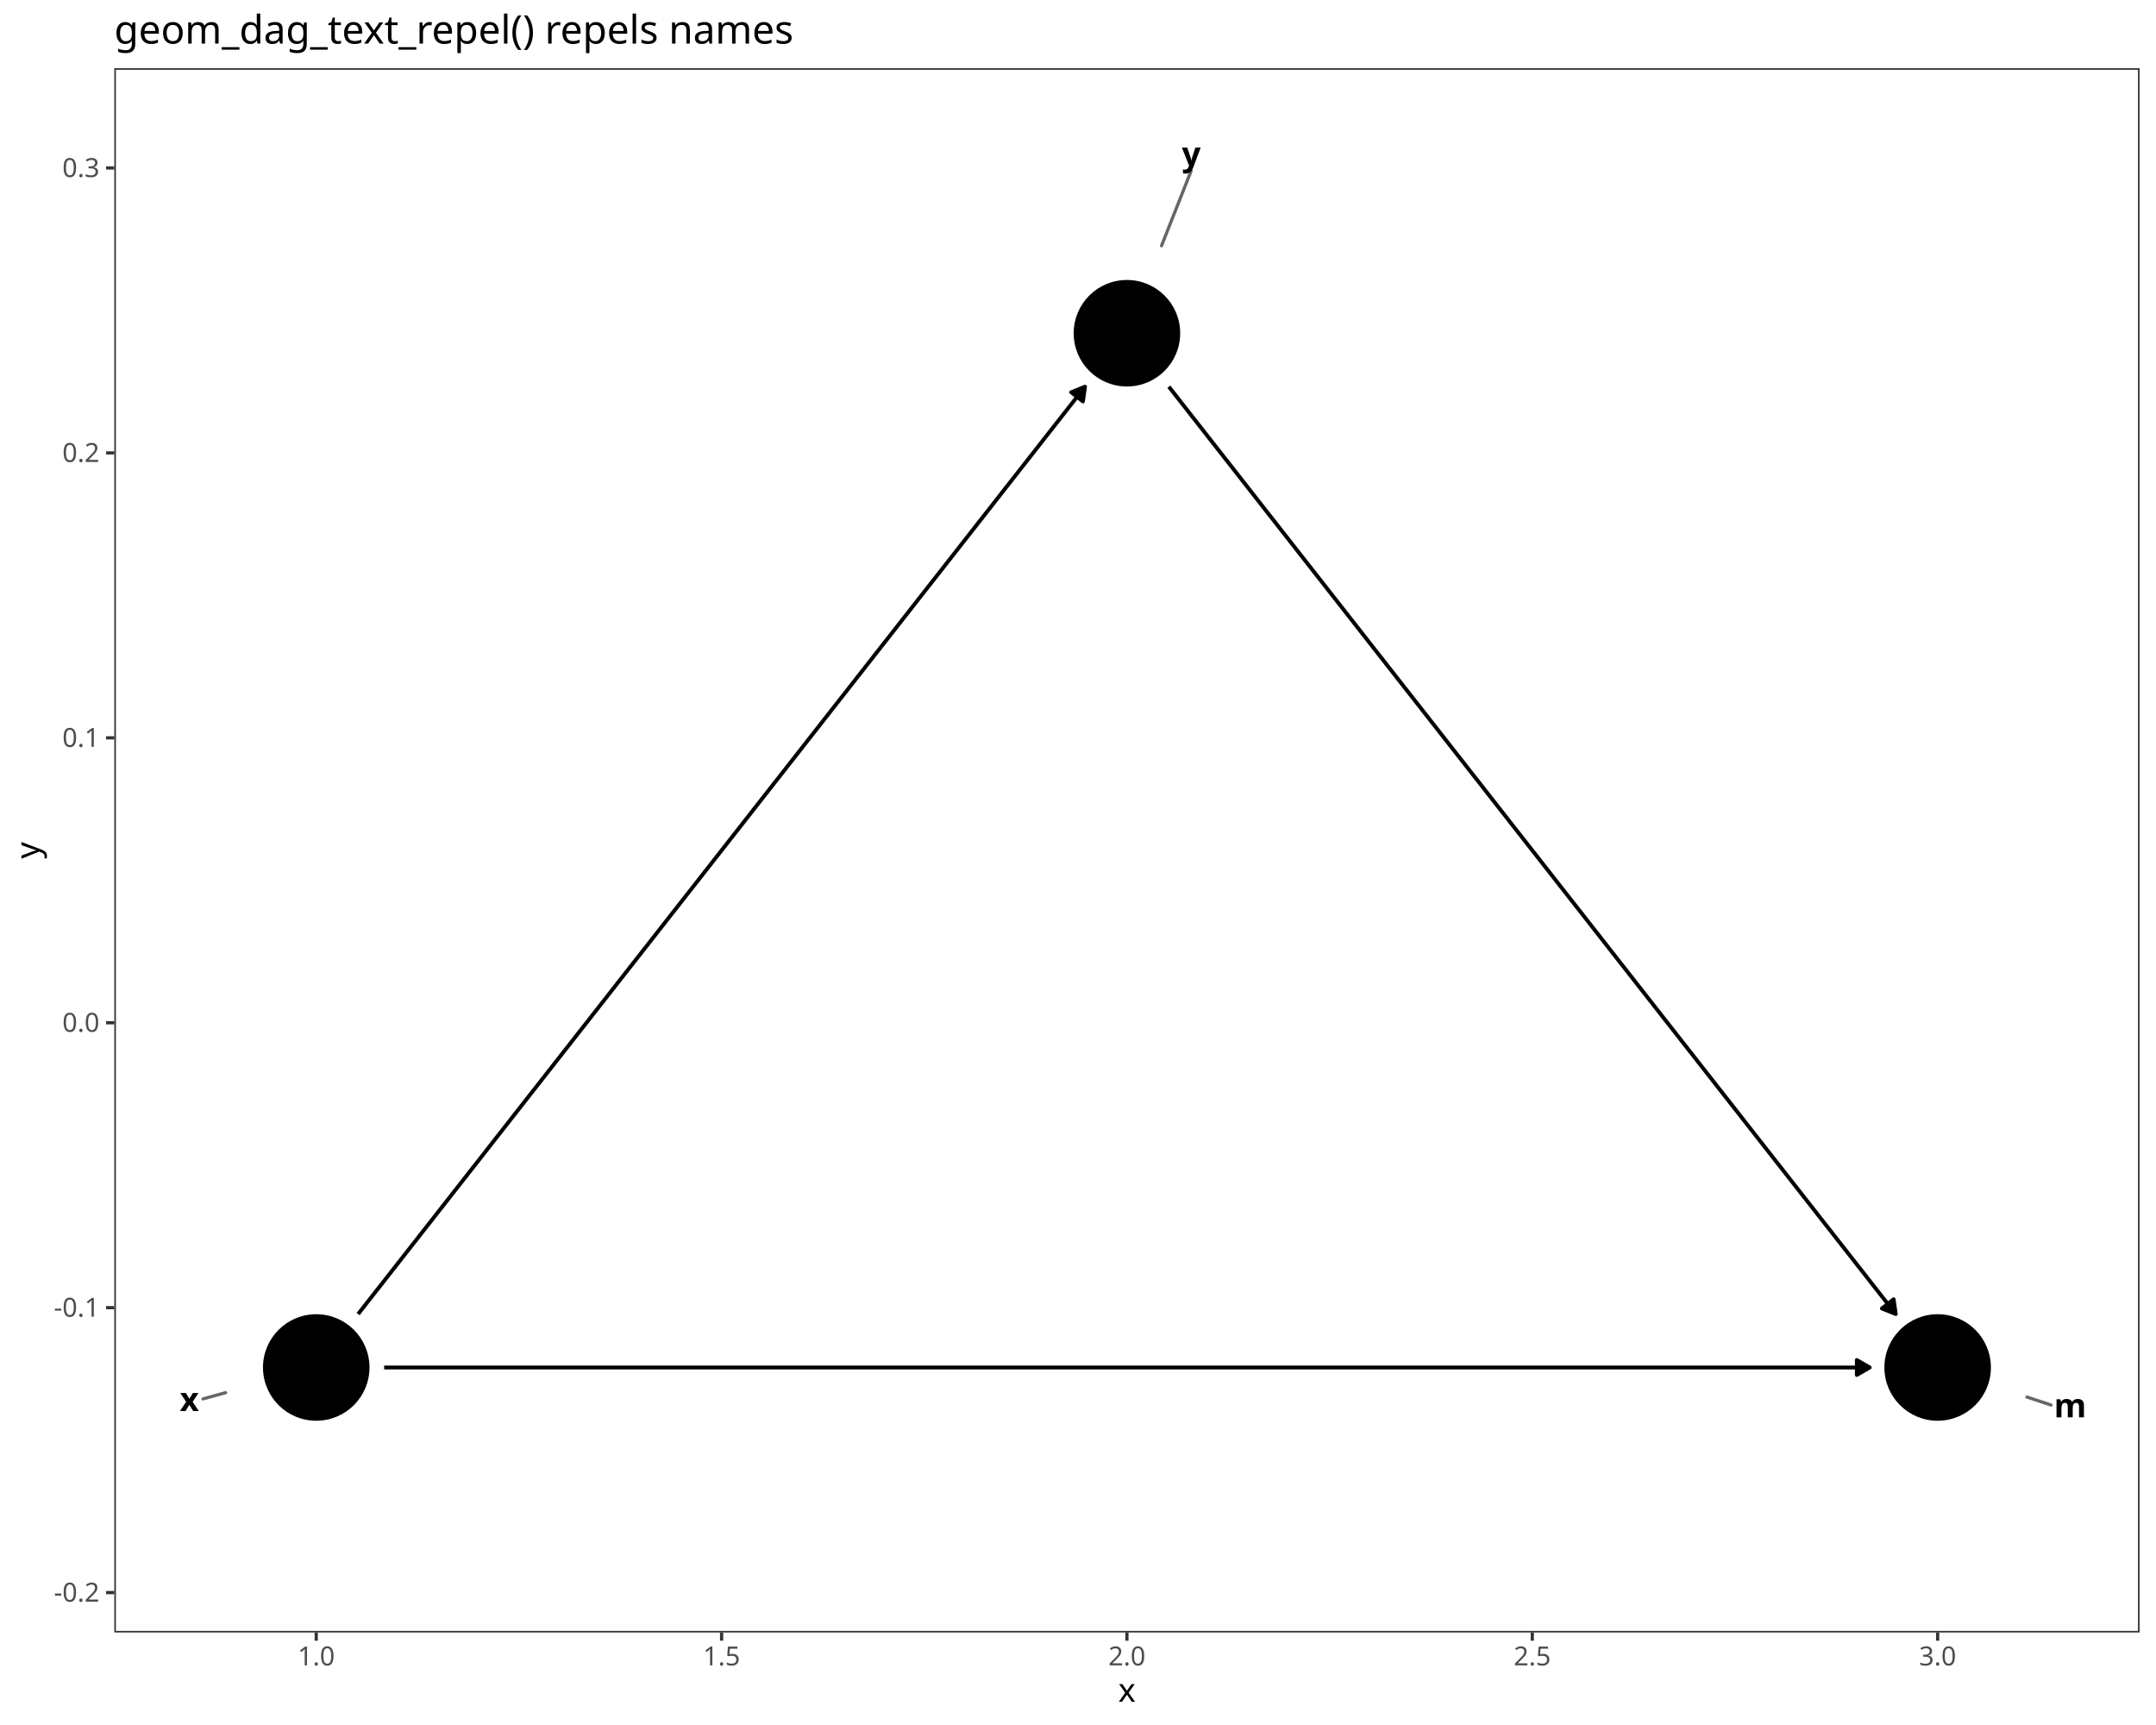
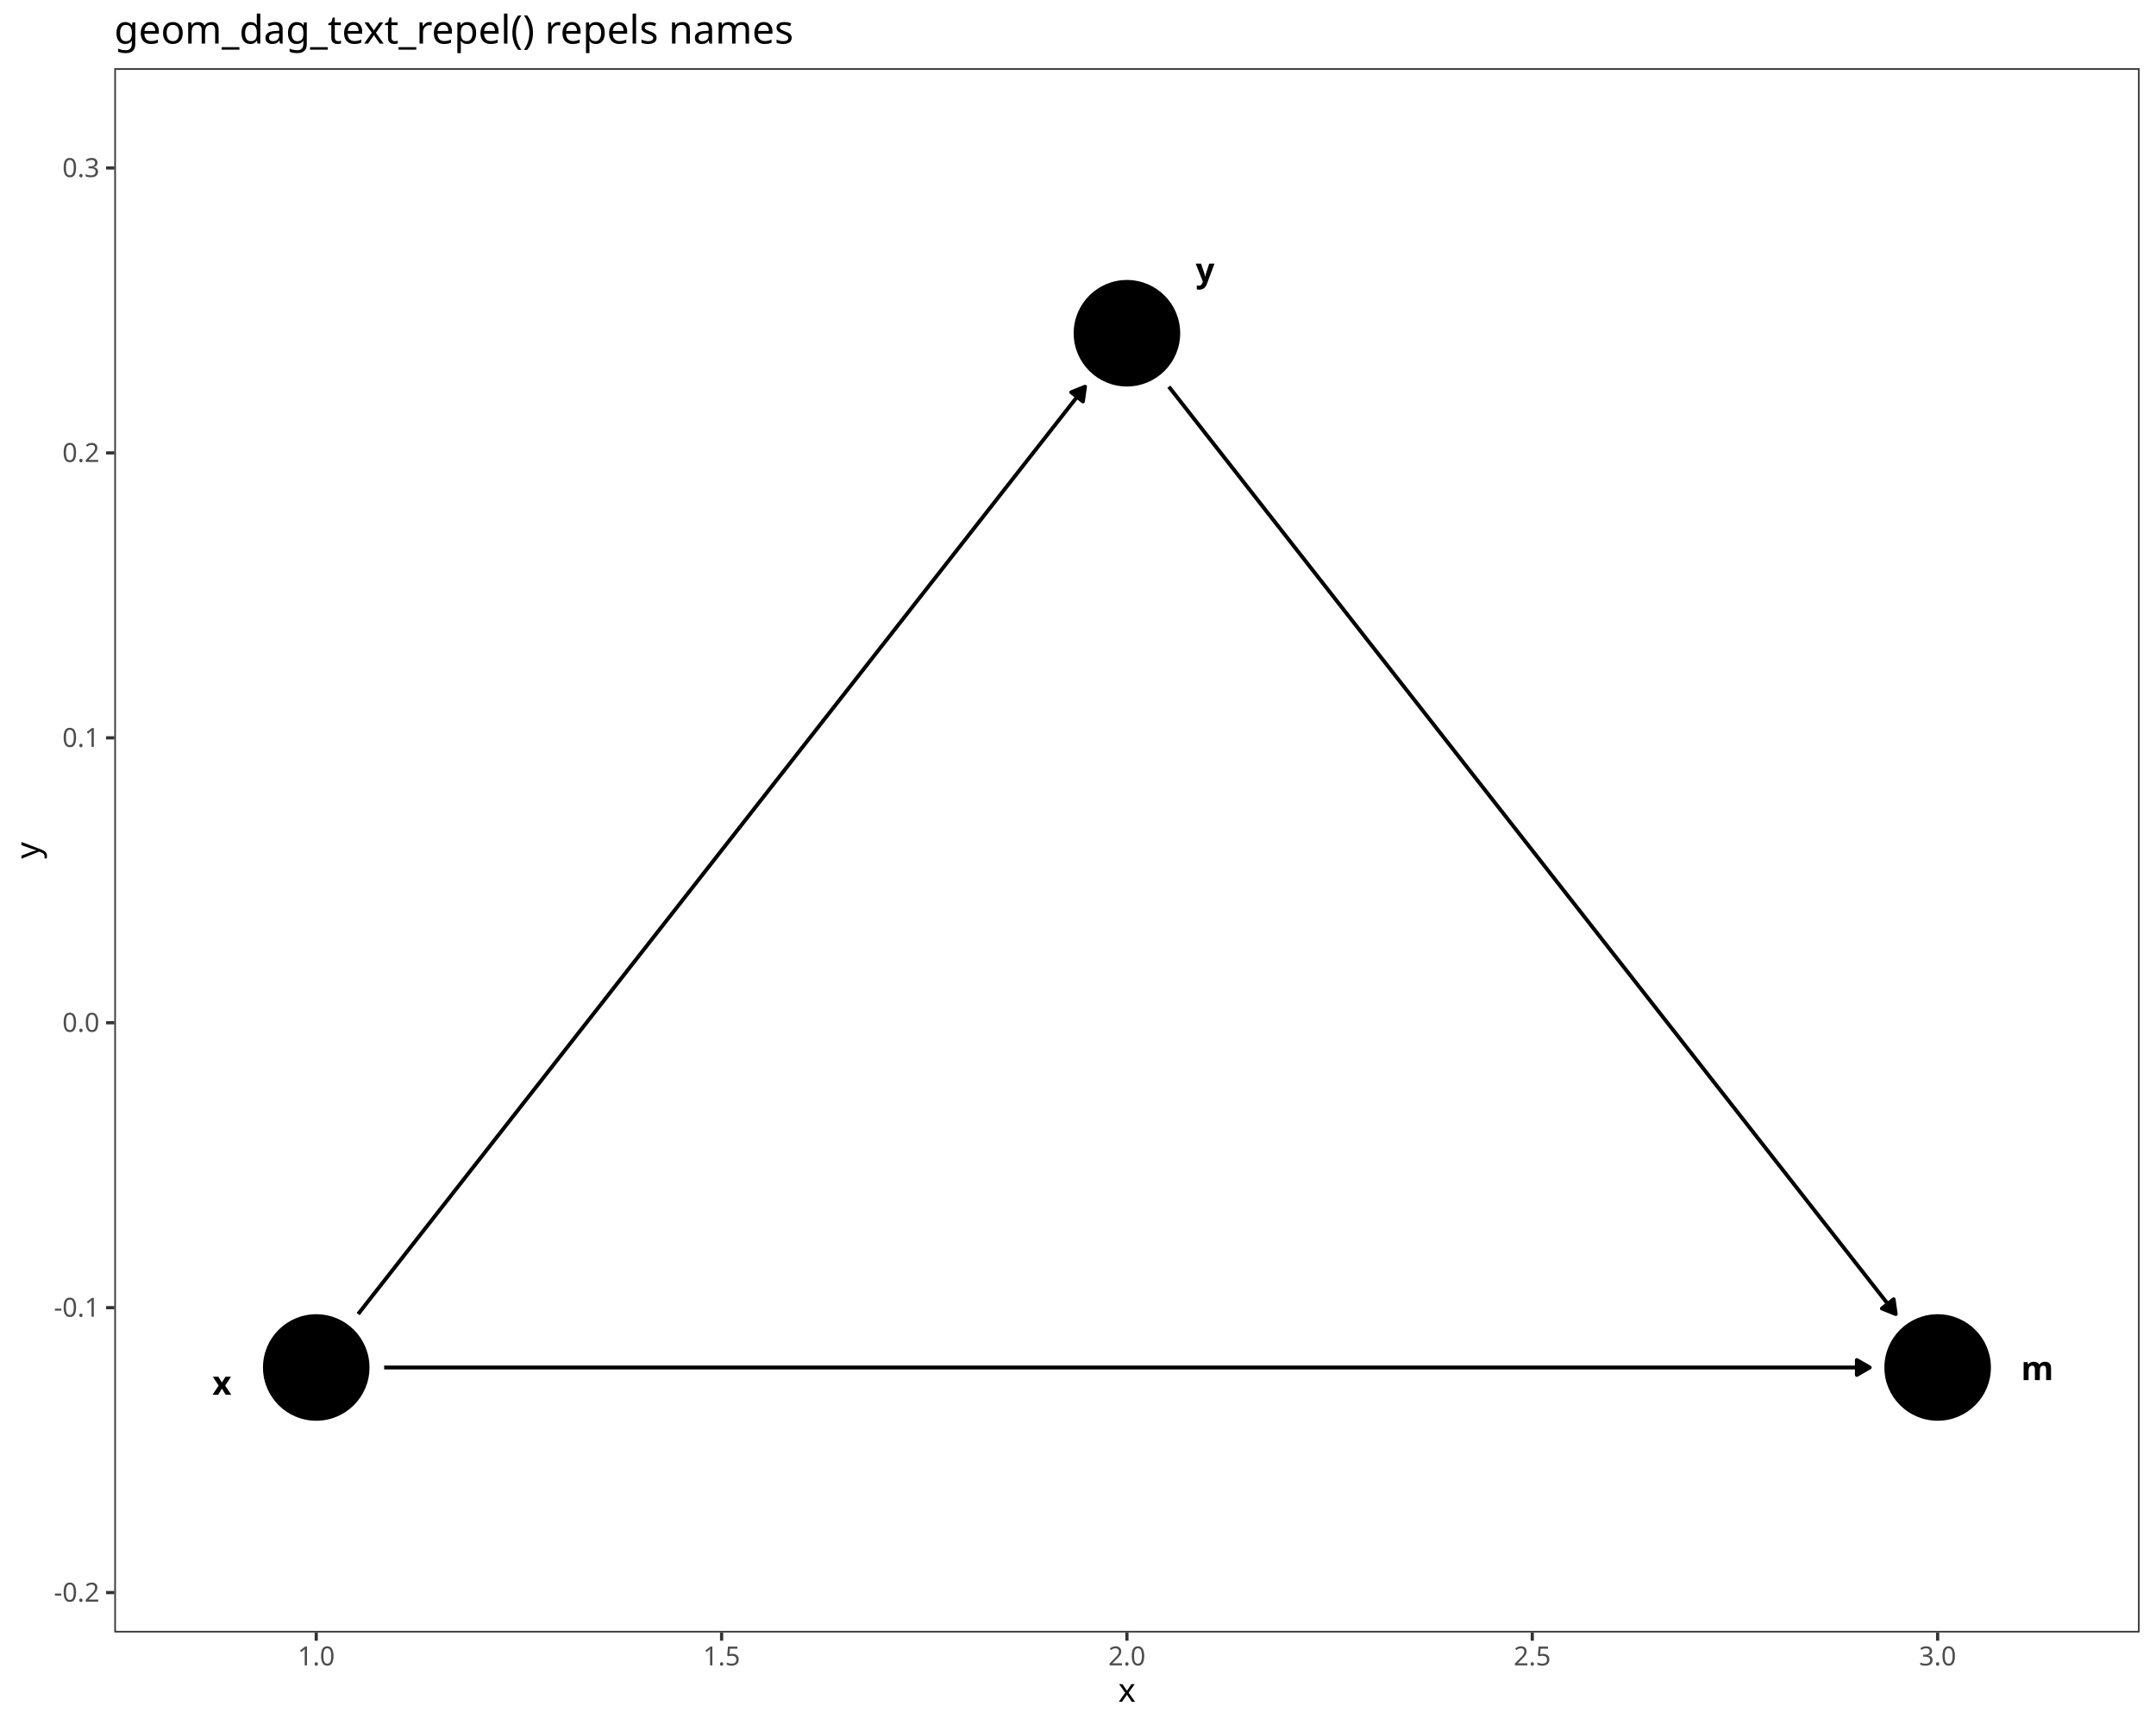
<svg xmlns="http://www.w3.org/2000/svg" class="svglite" data-engine-version="2.0" width="720.00pt" height="576.00pt" viewBox="0 0 720.00 576.00">
  <defs>
    <style type="text/css">
    .svglite line, .svglite polyline, .svglite polygon, .svglite path, .svglite rect, .svglite circle {
      fill: none;
      stroke: #000000;
      stroke-linecap: round;
      stroke-linejoin: round;
      stroke-miterlimit: 10.00;
    }
  </style>
  </defs>
  <rect width="100%" height="100%" style="stroke: none; fill: #FFFFFF;" />
  <defs>
    <clipPath id="cpMC4wMHw3MjAuMDB8MC4wMHw1NzYuMDA=">
      <rect x="0.00" y="0.00" width="720.00" height="576.00" />
    </clipPath>
  </defs>
  <g clip-path="url(#cpMC4wMHw3MjAuMDB8MC4wMHw1NzYuMDA=)">
    <rect x="0.00" y="0.00" width="720.00" height="576.00" style="stroke-width: 1.07; stroke: #FFFFFF; fill: #FFFFFF;" />
  </g>
  <defs>
    <clipPath id="cpMzguMTd8NzE0LjUyfDIyLjc4fDU0NS4xMQ==">
      <rect x="38.17" y="22.78" width="676.35" height="522.33" />
    </clipPath>
  </defs>
  <g clip-path="url(#cpMzguMTd8NzE0LjUyfDIyLjc4fDU0NS4xMQ==)">
    <rect x="38.17" y="22.78" width="676.35" height="522.33" style="stroke-width: 1.07; stroke: none; fill: #FFFFFF;" />
    <polyline points="128.29,456.62 132.96,456.62 138.43,456.62 143.90,456.62 149.37,456.62 154.84,456.62 160.31,456.62 165.77,456.62 171.24,456.62 176.71,456.62 182.18,456.62 187.65,456.62 193.12,456.62 198.59,456.62 204.06,456.62 209.53,456.62 215.00,456.62 220.47,456.62 225.94,456.62 231.41,456.62 236.88,456.62 242.35,456.62 247.81,456.62 253.28,456.62 258.75,456.62 264.22,456.62 269.69,456.62 275.16,456.62 280.63,456.62 286.10,456.62 291.57,456.62 297.04,456.62 302.51,456.62 307.98,456.62 313.45,456.62 318.92,456.62 324.39,456.62 329.86,456.62 335.32,456.62 340.79,456.62 346.26,456.62 351.73,456.62 357.20,456.62 362.67,456.62 368.14,456.62 373.61,456.62 379.08,456.62 384.55,456.62 390.02,456.62 395.49,456.62 400.96,456.62 406.43,456.62 411.90,456.62 417.36,456.62 422.83,456.62 428.30,456.62 433.77,456.62 439.24,456.62 444.71,456.62 450.18,456.62 455.65,456.62 461.12,456.62 466.59,456.62 472.06,456.62 477.53,456.62 483.00,456.62 488.47,456.62 493.94,456.62 499.40,456.62 504.87,456.62 510.34,456.62 515.81,456.62 521.28,456.62 526.75,456.62 532.22,456.62 537.69,456.62 543.16,456.62 548.63,456.62 554.10,456.62 559.57,456.62 565.04,456.62 570.51,456.62 575.98,456.62 581.45,456.62 586.91,456.62 592.38,456.62 597.85,456.62 603.32,456.62 608.79,456.62 614.26,456.62 619.73,456.62 624.40,456.62 " style="stroke-width: 1.28; stroke-linecap: butt;" />
    <polygon points="620.09,459.11 624.40,456.62 620.09,454.13 " style="stroke-width: 1.28; stroke-linecap: butt; fill: #000000;" />
    <polyline points="119.60,438.78 122.02,435.69 124.75,432.20 127.49,428.72 130.22,425.23 132.96,421.74 135.69,418.25 138.43,414.76 141.16,411.27 143.90,407.79 146.63,404.30 149.37,400.81 152.10,397.32 154.84,393.83 157.57,390.34 160.31,386.86 163.04,383.37 165.77,379.88 168.51,376.39 171.24,372.90 173.98,369.41 176.71,365.92 179.45,362.44 182.18,358.95 184.92,355.46 187.65,351.97 190.39,348.48 193.12,344.99 195.86,341.51 198.59,338.02 201.33,334.53 204.06,331.04 206.79,327.55 209.53,324.06 212.26,320.58 215.00,317.09 217.73,313.60 220.47,310.11 223.20,306.62 225.94,303.13 228.67,299.65 231.41,296.16 234.14,292.67 236.88,289.18 239.61,285.69 242.35,282.20 245.08,278.72 247.81,275.23 250.55,271.74 253.28,268.25 256.02,264.76 258.75,261.27 261.49,257.79 264.22,254.30 266.96,250.81 269.69,247.32 272.43,243.83 275.16,240.34 277.90,236.85 280.63,233.37 283.37,229.88 286.10,226.39 288.84,222.90 291.57,219.41 294.30,215.92 297.04,212.44 299.77,208.95 302.51,205.46 305.24,201.97 307.98,198.48 310.71,194.99 313.45,191.51 316.18,188.02 318.92,184.53 321.65,181.04 324.39,177.55 327.12,174.06 329.86,170.58 332.59,167.09 335.32,163.60 338.06,160.11 340.79,156.62 343.53,153.13 346.26,149.65 349.00,146.16 351.73,142.67 354.47,139.18 357.20,135.69 359.94,132.20 362.35,129.12 " style="stroke-width: 1.28; stroke-linecap: butt;" />
    <polygon points="361.65,134.05 362.35,129.12 357.73,130.98 " style="stroke-width: 1.28; stroke-linecap: butt; fill: #000000;" />
    <polyline points="390.34,129.12 392.75,132.20 395.49,135.69 398.22,139.18 400.96,142.67 403.69,146.16 406.43,149.65 409.16,153.13 411.90,156.62 414.63,160.11 417.36,163.60 420.10,167.09 422.83,170.58 425.57,174.06 428.30,177.55 431.04,181.04 433.77,184.53 436.51,188.02 439.24,191.51 441.98,194.99 444.71,198.48 447.45,201.97 450.18,205.46 452.92,208.95 455.65,212.44 458.38,215.92 461.12,219.41 463.85,222.90 466.59,226.39 469.32,229.88 472.06,233.37 474.79,236.85 477.53,240.34 480.26,243.83 483.00,247.32 485.73,250.81 488.47,254.30 491.20,257.79 493.94,261.27 496.67,264.76 499.40,268.25 502.14,271.74 504.87,275.23 507.61,278.72 510.34,282.20 513.08,285.69 515.81,289.18 518.55,292.67 521.28,296.16 524.02,299.65 526.75,303.13 529.49,306.62 532.22,310.11 534.96,313.60 537.69,317.09 540.42,320.58 543.16,324.06 545.89,327.55 548.63,331.04 551.36,334.53 554.10,338.02 556.83,341.51 559.57,344.99 562.30,348.48 565.04,351.97 567.77,355.46 570.51,358.95 573.24,362.44 575.98,365.92 578.71,369.41 581.45,372.90 584.18,376.39 586.91,379.88 589.65,383.37 592.38,386.86 595.12,390.34 597.85,393.83 600.59,397.32 603.32,400.81 606.06,404.30 608.79,407.79 611.53,411.27 614.26,414.76 617.00,418.25 619.73,421.74 622.47,425.23 625.20,428.72 627.93,432.20 630.67,435.69 633.09,438.78 " style="stroke-width: 1.28; stroke-linecap: butt;" />
    <polygon points="628.46,436.92 633.09,438.78 632.39,433.84 " style="stroke-width: 1.28; stroke-linecap: butt; fill: #000000;" />
    <circle cx="647.08" cy="456.62" r="17.43" style="stroke-width: 0.71; fill: #000000;" />
    <circle cx="105.61" cy="456.62" r="17.43" style="stroke-width: 0.71; fill: #000000;" />
    <circle cx="376.34" cy="111.27" r="17.43" style="stroke-width: 0.71; fill: #000000;" />
-     <line x1="684.94" y1="469.15" x2="676.90" y2="466.49" style="stroke-width: 1.07; stroke: #666666;" />
-     <line x1="67.80" y1="467.11" x2="75.35" y2="465.02" style="stroke-width: 1.07; stroke: #666666;" />
-     <line x1="397.76" y1="57.11" x2="387.89" y2="82.07" style="stroke-width: 1.07; stroke: #666666;" />
-     <text x="691.34" y="473.27" text-anchor="middle" style="font-size: 11.04px; font-weight: bold; font-family: sans;" textLength="9.20px" lengthAdjust="spacingAndGlyphs">m</text>
-     <text x="63.24" y="471.17" text-anchor="middle" style="font-size: 11.04px; font-weight: bold; font-family: sans;" textLength="5.52px" lengthAdjust="spacingAndGlyphs">x</text>
-     <text x="397.83" y="55.31" text-anchor="middle" style="font-size: 11.04px; font-weight: bold; font-family: sans;" textLength="5.52px" lengthAdjust="spacingAndGlyphs">y</text>
+     <text x="680.36" y="460.85" text-anchor="middle" style="font-size: 11.04px; font-weight: bold; font-family: sans;" textLength="9.20px" lengthAdjust="spacingAndGlyphs">m</text>
+     <text x="74.11" y="465.74" text-anchor="middle" style="font-size: 11.04px; font-weight: bold; font-family: sans;" textLength="5.52px" lengthAdjust="spacingAndGlyphs">x</text>
+     <text x="402.44" y="94.07" text-anchor="middle" style="font-size: 11.04px; font-weight: bold; font-family: sans;" textLength="5.52px" lengthAdjust="spacingAndGlyphs">y</text>
    <rect x="38.17" y="22.78" width="676.35" height="522.33" style="stroke-width: 1.07; stroke: #333333;" />
  </g>
  <g clip-path="url(#cpMC4wMHw3MjAuMDB8MC4wMHw1NzYuMDA=)">
    <text x="33.24" y="534.81" text-anchor="end" style="font-size: 8.80px; fill: #4D4D4D; font-family: sans;" textLength="15.16px" lengthAdjust="spacingAndGlyphs">-0.2</text>
    <text x="33.24" y="439.67" text-anchor="end" style="font-size: 8.80px; fill: #4D4D4D; font-family: sans;" textLength="15.16px" lengthAdjust="spacingAndGlyphs">-0.1</text>
    <text x="33.24" y="344.53" text-anchor="end" style="font-size: 8.80px; fill: #4D4D4D; font-family: sans;" textLength="12.23px" lengthAdjust="spacingAndGlyphs">0.0</text>
    <text x="33.24" y="249.40" text-anchor="end" style="font-size: 8.80px; fill: #4D4D4D; font-family: sans;" textLength="12.23px" lengthAdjust="spacingAndGlyphs">0.1</text>
    <text x="33.24" y="154.26" text-anchor="end" style="font-size: 8.80px; fill: #4D4D4D; font-family: sans;" textLength="12.23px" lengthAdjust="spacingAndGlyphs">0.2</text>
    <text x="33.24" y="59.12" text-anchor="end" style="font-size: 8.80px; fill: #4D4D4D; font-family: sans;" textLength="12.23px" lengthAdjust="spacingAndGlyphs">0.3</text>
    <polyline points="35.43,531.78 38.17,531.78 " style="stroke-width: 1.07; stroke: #333333; stroke-linecap: butt;" />
    <polyline points="35.43,436.64 38.17,436.64 " style="stroke-width: 1.07; stroke: #333333; stroke-linecap: butt;" />
    <polyline points="35.43,341.51 38.17,341.51 " style="stroke-width: 1.07; stroke: #333333; stroke-linecap: butt;" />
    <polyline points="35.43,246.37 38.17,246.37 " style="stroke-width: 1.07; stroke: #333333; stroke-linecap: butt;" />
    <polyline points="35.43,151.23 38.17,151.23 " style="stroke-width: 1.07; stroke: #333333; stroke-linecap: butt;" />
    <polyline points="35.43,56.09 38.17,56.09 " style="stroke-width: 1.07; stroke: #333333; stroke-linecap: butt;" />
    <polyline points="105.61,547.85 105.61,545.11 " style="stroke-width: 1.07; stroke: #333333; stroke-linecap: butt;" />
    <polyline points="240.98,547.85 240.98,545.11 " style="stroke-width: 1.07; stroke: #333333; stroke-linecap: butt;" />
    <polyline points="376.34,547.85 376.34,545.11 " style="stroke-width: 1.07; stroke: #333333; stroke-linecap: butt;" />
    <polyline points="511.71,547.85 511.71,545.11 " style="stroke-width: 1.07; stroke: #333333; stroke-linecap: butt;" />
    <polyline points="647.08,547.85 647.08,545.11 " style="stroke-width: 1.07; stroke: #333333; stroke-linecap: butt;" />
    <text x="105.61" y="556.10" text-anchor="middle" style="font-size: 8.80px; fill: #4D4D4D; font-family: sans;" textLength="12.23px" lengthAdjust="spacingAndGlyphs">1.0</text>
    <text x="240.98" y="556.10" text-anchor="middle" style="font-size: 8.80px; fill: #4D4D4D; font-family: sans;" textLength="12.23px" lengthAdjust="spacingAndGlyphs">1.5</text>
    <text x="376.34" y="556.10" text-anchor="middle" style="font-size: 8.80px; fill: #4D4D4D; font-family: sans;" textLength="12.23px" lengthAdjust="spacingAndGlyphs">2.0</text>
    <text x="511.71" y="556.10" text-anchor="middle" style="font-size: 8.80px; fill: #4D4D4D; font-family: sans;" textLength="12.23px" lengthAdjust="spacingAndGlyphs">2.5</text>
    <text x="647.08" y="556.10" text-anchor="middle" style="font-size: 8.80px; fill: #4D4D4D; font-family: sans;" textLength="12.23px" lengthAdjust="spacingAndGlyphs">3.0</text>
    <text x="376.34" y="568.24" text-anchor="middle" style="font-size: 11.00px; font-family: sans;" textLength="5.50px" lengthAdjust="spacingAndGlyphs">x</text>
    <text transform="translate(13.05,283.95) rotate(-90)" text-anchor="middle" style="font-size: 11.00px; font-family: sans;" textLength="5.50px" lengthAdjust="spacingAndGlyphs">y</text>
    <text x="38.17" y="14.56" style="font-size: 13.20px; font-family: sans;" textLength="219.42px" lengthAdjust="spacingAndGlyphs">geom_dag_text_repel() repels names</text>
  </g>
</svg>
